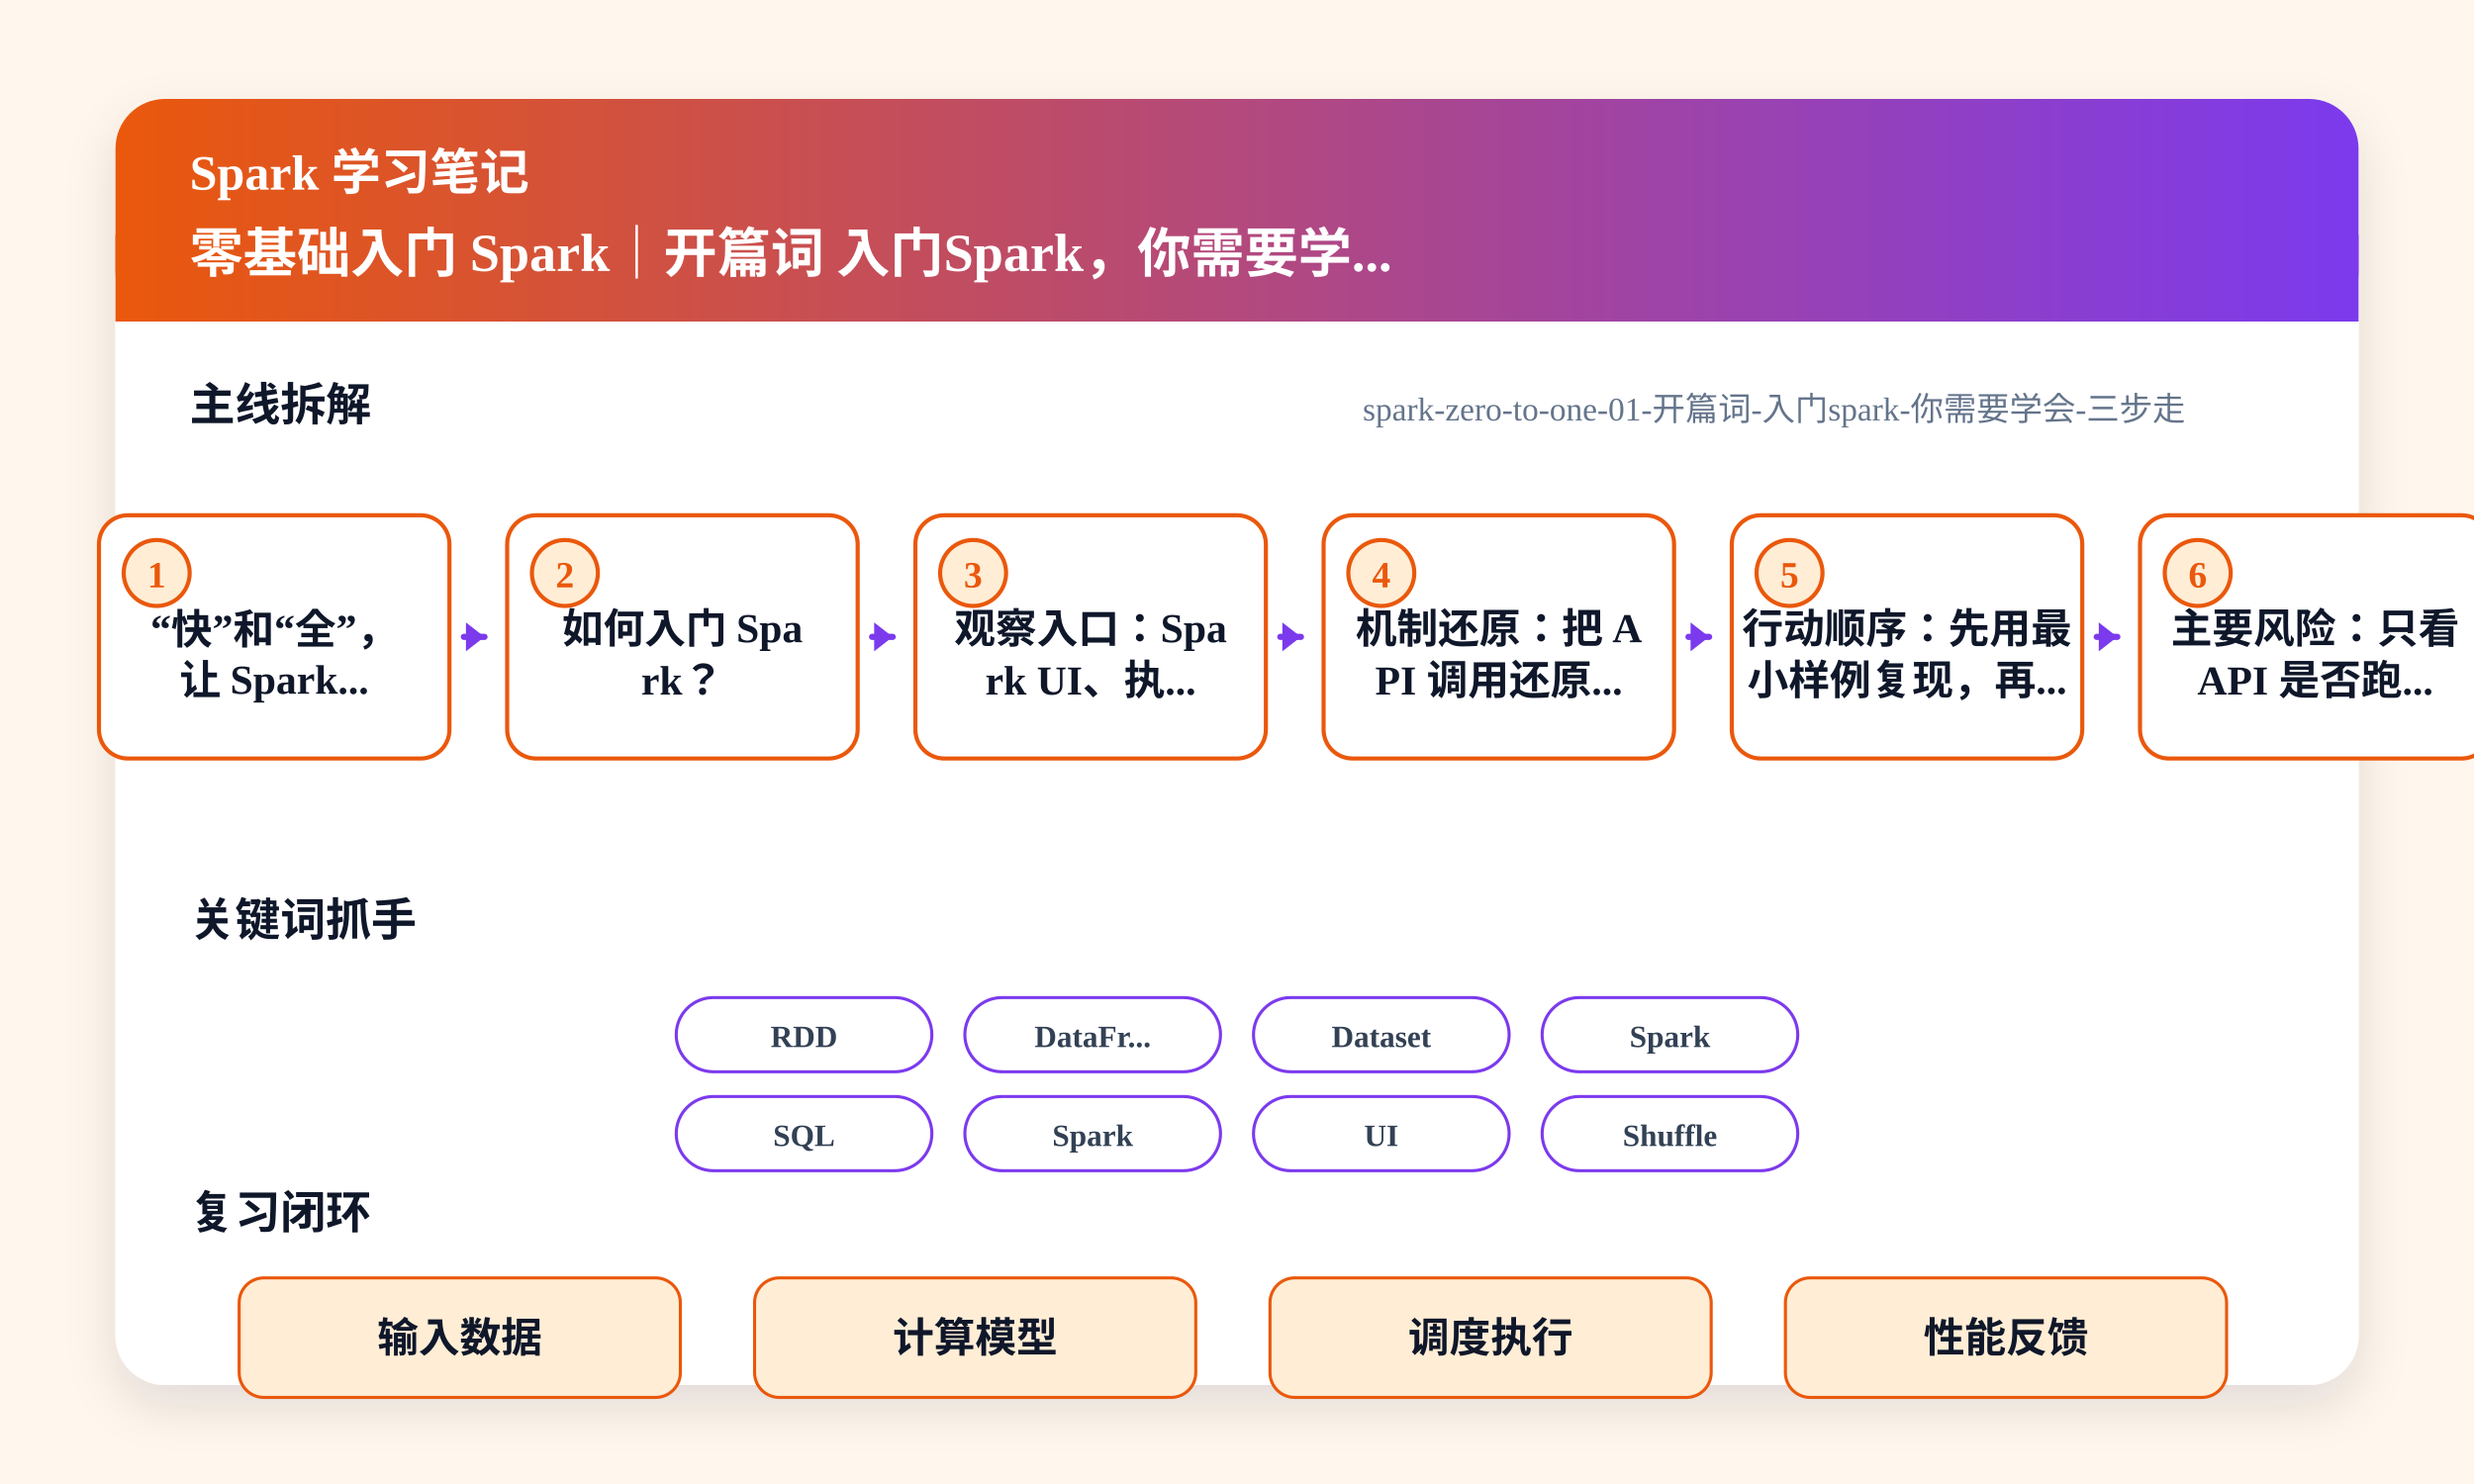
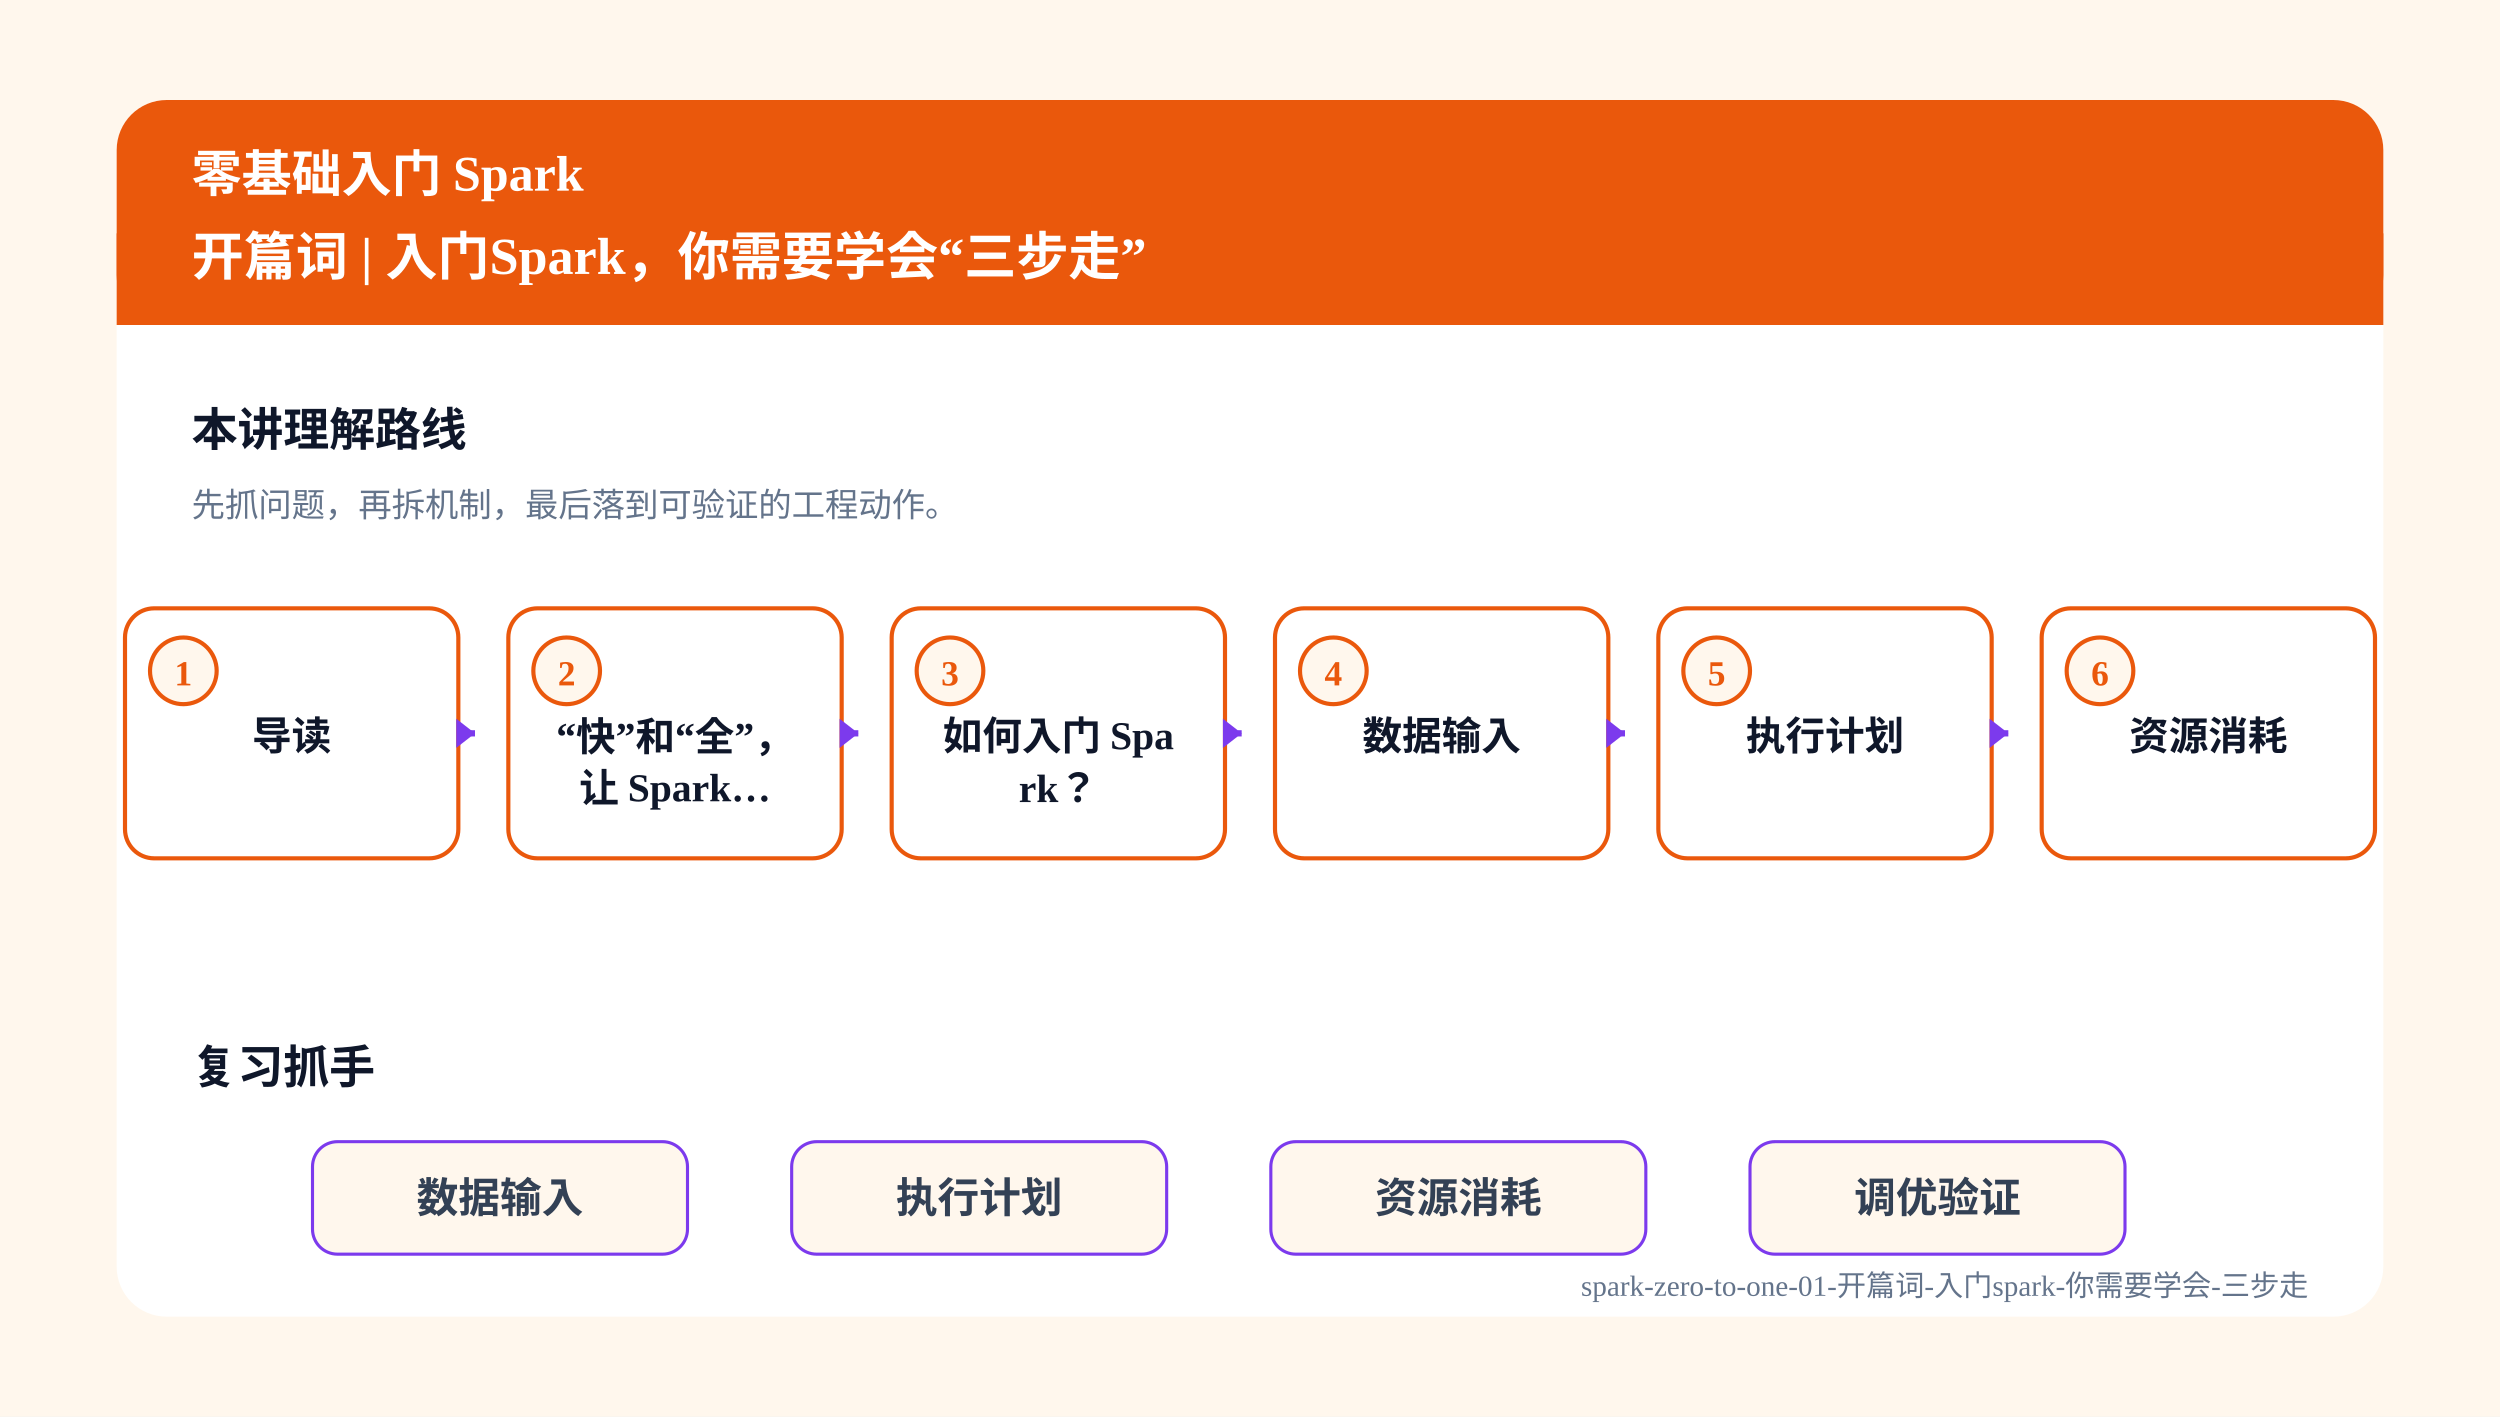
- <svg xmlns="http://www.w3.org/2000/svg" width="1200" height="720" viewBox="0 0 1200 720" role="img" aria-labelledby="title desc">
-   <defs>
-     <linearGradient id="header" x1="0" y1="0" x2="1" y2="0">
-       <stop offset="0%" stop-color="#ea580c" />
-       <stop offset="100%" stop-color="#7c3aed" />
-     </linearGradient>
-     <filter id="shadow" x="-20%" y="-20%" width="140%" height="140%">
-       <feDropShadow dx="0" dy="10" stdDeviation="12" flood-color="#0f172a" flood-opacity="0.12" />
-     </filter>
-   </defs>
-   <rect width="1200" height="720" rx="0" fill="#fff7ed" />
-   <rect x="56" y="48" width="1088" height="624" rx="24" fill="#ffffff" filter="url(#shadow)" />
-   <rect x="56" y="48" width="1088" height="108" rx="24" fill="url(#header)" />
-   <rect x="56" y="114" width="1088" height="42" fill="url(#header)" />
-   <text x="92" y="92" font-size="24" font-weight="800" fill="#ffffff">Spark 学习笔记</text>
-   <text x="92" y="132" text-anchor="start" font-size="26" font-weight="750" fill="#ffffff">零基础入门 Spark｜开篇词  入门Spark，你需要学...</text>
-   <text x="92" y="204" font-size="22" font-weight="700" fill="#0f172a">主线拆解</text>
-   <text x="1060" y="204" text-anchor="end" font-size="16" fill="#64748b">spark-zero-to-one-01-开篇词-入门spark-你需要学会-三步走</text>
-   <rect x="48" y="250" width="170" height="118" rx="14" fill="#ffffff" stroke="#ea580c" stroke-width="2" />
-   <circle cx="76" cy="278" r="16" fill="#ffedd5" stroke="#ea580c" stroke-width="2" />
-   <text x="76" y="285" text-anchor="middle" font-size="18" font-weight="700" fill="#ea580c">1</text>
-   <text x="133" y="312" text-anchor="middle" font-size="20" font-weight="650" fill="#0f172a">“快”和“全”，</text>
-   <text x="133" y="337" text-anchor="middle" font-size="20" font-weight="650" fill="#0f172a">让 Spark...</text>
-   <path d="M 225 309 H 235" stroke="#7c3aed" stroke-width="3" stroke-linecap="round" />
-   <path d="M 235 309 l -9 -7 v 14 z" fill="#7c3aed" />
-   <rect x="246" y="250" width="170" height="118" rx="14" fill="#ffffff" stroke="#ea580c" stroke-width="2" />
-   <circle cx="274" cy="278" r="16" fill="#ffedd5" stroke="#ea580c" stroke-width="2" />
-   <text x="274" y="285" text-anchor="middle" font-size="18" font-weight="700" fill="#ea580c">2</text>
-   <text x="331" y="312" text-anchor="middle" font-size="20" font-weight="650" fill="#0f172a">如何入门 Spa</text>
-   <text x="331" y="337" text-anchor="middle" font-size="20" font-weight="650" fill="#0f172a">rk？</text>
-   <path d="M 423 309 H 433" stroke="#7c3aed" stroke-width="3" stroke-linecap="round" />
-   <path d="M 433 309 l -9 -7 v 14 z" fill="#7c3aed" />
-   <rect x="444" y="250" width="170" height="118" rx="14" fill="#ffffff" stroke="#ea580c" stroke-width="2" />
-   <circle cx="472" cy="278" r="16" fill="#ffedd5" stroke="#ea580c" stroke-width="2" />
-   <text x="472" y="285" text-anchor="middle" font-size="18" font-weight="700" fill="#ea580c">3</text>
-   <text x="529" y="312" text-anchor="middle" font-size="20" font-weight="650" fill="#0f172a">观察入口：Spa</text>
-   <text x="529" y="337" text-anchor="middle" font-size="20" font-weight="650" fill="#0f172a">rk UI、执...</text>
-   <path d="M 621 309 H 631" stroke="#7c3aed" stroke-width="3" stroke-linecap="round" />
-   <path d="M 631 309 l -9 -7 v 14 z" fill="#7c3aed" />
-   <rect x="642" y="250" width="170" height="118" rx="14" fill="#ffffff" stroke="#ea580c" stroke-width="2" />
-   <circle cx="670" cy="278" r="16" fill="#ffedd5" stroke="#ea580c" stroke-width="2" />
-   <text x="670" y="285" text-anchor="middle" font-size="18" font-weight="700" fill="#ea580c">4</text>
-   <text x="727" y="312" text-anchor="middle" font-size="20" font-weight="650" fill="#0f172a">机制还原：把 A</text>
-   <text x="727" y="337" text-anchor="middle" font-size="20" font-weight="650" fill="#0f172a">PI 调用还原...</text>
-   <path d="M 819 309 H 829" stroke="#7c3aed" stroke-width="3" stroke-linecap="round" />
-   <path d="M 829 309 l -9 -7 v 14 z" fill="#7c3aed" />
-   <rect x="840" y="250" width="170" height="118" rx="14" fill="#ffffff" stroke="#ea580c" stroke-width="2" />
-   <circle cx="868" cy="278" r="16" fill="#ffedd5" stroke="#ea580c" stroke-width="2" />
-   <text x="868" y="285" text-anchor="middle" font-size="18" font-weight="700" fill="#ea580c">5</text>
-   <text x="925" y="312" text-anchor="middle" font-size="20" font-weight="650" fill="#0f172a">行动顺序：先用最</text>
-   <text x="925" y="337" text-anchor="middle" font-size="20" font-weight="650" fill="#0f172a">小样例复现，再...</text>
-   <path d="M 1017 309 H 1027" stroke="#7c3aed" stroke-width="3" stroke-linecap="round" />
-   <path d="M 1027 309 l -9 -7 v 14 z" fill="#7c3aed" />
-   <rect x="1038" y="250" width="170" height="118" rx="14" fill="#ffffff" stroke="#ea580c" stroke-width="2" />
-   <circle cx="1066" cy="278" r="16" fill="#ffedd5" stroke="#ea580c" stroke-width="2" />
-   <text x="1066" y="285" text-anchor="middle" font-size="18" font-weight="700" fill="#ea580c">6</text>
-   <text x="1123" y="312" text-anchor="middle" font-size="20" font-weight="650" fill="#0f172a">主要风险：只看 </text>
-   <text x="1123" y="337" text-anchor="middle" font-size="20" font-weight="650" fill="#0f172a">API 是否跑...</text>
-   <text x="92" y="454" font-size="22" font-weight="700" fill="#0f172a">关键词抓手</text>
-   <rect x="328" y="484" width="124" height="36" rx="18" fill="#ffffff" stroke="#7c3aed" stroke-width="1.5" />
-   <text x="390" y="508" text-anchor="middle" font-size="15" font-weight="600" fill="#334155">RDD</text>
-   <rect x="468" y="484" width="124" height="36" rx="18" fill="#ffffff" stroke="#7c3aed" stroke-width="1.5" />
-   <text x="530" y="508" text-anchor="middle" font-size="15" font-weight="600" fill="#334155">DataFr...</text>
-   <rect x="608" y="484" width="124" height="36" rx="18" fill="#ffffff" stroke="#7c3aed" stroke-width="1.5" />
-   <text x="670" y="508" text-anchor="middle" font-size="15" font-weight="600" fill="#334155">Dataset</text>
-   <rect x="748" y="484" width="124" height="36" rx="18" fill="#ffffff" stroke="#7c3aed" stroke-width="1.5" />
-   <text x="810" y="508" text-anchor="middle" font-size="15" font-weight="600" fill="#334155">Spark</text>
-   <rect x="328" y="532" width="124" height="36" rx="18" fill="#ffffff" stroke="#7c3aed" stroke-width="1.5" />
-   <text x="390" y="556" text-anchor="middle" font-size="15" font-weight="600" fill="#334155">SQL</text>
-   <rect x="468" y="532" width="124" height="36" rx="18" fill="#ffffff" stroke="#7c3aed" stroke-width="1.5" />
-   <text x="530" y="556" text-anchor="middle" font-size="15" font-weight="600" fill="#334155">Spark</text>
-   <rect x="608" y="532" width="124" height="36" rx="18" fill="#ffffff" stroke="#7c3aed" stroke-width="1.5" />
-   <text x="670" y="556" text-anchor="middle" font-size="15" font-weight="600" fill="#334155">UI</text>
-   <rect x="748" y="532" width="124" height="36" rx="18" fill="#ffffff" stroke="#7c3aed" stroke-width="1.5" />
-   <text x="810" y="556" text-anchor="middle" font-size="15" font-weight="600" fill="#334155">Shuffle</text>
-   <text x="92" y="596" font-size="22" font-weight="700" fill="#0f172a">复习闭环</text>
-   <rect x="116" y="620" width="214" height="58" rx="12" fill="#ffedd5" stroke="#ea580c" stroke-width="1.5" />
-   <text x="223" y="656" text-anchor="middle" font-size="20" font-weight="700" fill="#0f172a">输入数据</text>
-   <rect x="366" y="620" width="214" height="58" rx="12" fill="#ffedd5" stroke="#ea580c" stroke-width="1.5" />
-   <text x="473" y="656" text-anchor="middle" font-size="20" font-weight="700" fill="#0f172a">计算模型</text>
-   <rect x="616" y="620" width="214" height="58" rx="12" fill="#ffedd5" stroke="#ea580c" stroke-width="1.5" />
-   <text x="723" y="656" text-anchor="middle" font-size="20" font-weight="700" fill="#0f172a">调度执行</text>
-   <rect x="866" y="620" width="214" height="58" rx="12" fill="#ffedd5" stroke="#ea580c" stroke-width="1.5" />
-   <text x="973" y="656" text-anchor="middle" font-size="20" font-weight="700" fill="#0f172a">性能反馈</text>
+ <svg xmlns="http://www.w3.org/2000/svg" width="1200" height="680" viewBox="0 0 1200 680" role="img">
+   <rect width="1200" height="680" fill="#fff7ed" />
+   <rect x="56" y="48" width="1088" height="584" rx="24" fill="#ffffff" />
+   <rect x="56" y="48" width="1088" height="108" rx="24" fill="#ea580c" />
+   <rect x="56" y="112" width="1088" height="44" fill="#ea580c" />
+   <text x="92" y="92" font-size="24" font-weight="800" fill="#fff">零基础入门 Spark</text>
+   <text x="92" y="132" text-anchor="start" font-size="25" font-weight="700" fill="#fff">开篇词 | 入门Spark，你需要学会“三步走”</text>
+   <text x="92" y="214" font-size="22" font-weight="800" fill="#0f172a">本讲理解路线</text>
+   <text x="92" y="248" font-size="16" fill="#64748b">先抓问题，再拆机制，最后落到可验证的工程动作。</text>
+   <rect x="60" y="292" width="160" height="120" rx="14" fill="#fff" stroke="#ea580c" stroke-width="2" />
+   <circle cx="88" cy="322" r="16" fill="#fff7ed" stroke="#ea580c" stroke-width="2" />
+   <text x="88" y="329" text-anchor="middle" font-size="17" font-weight="700" fill="#ea580c">1</text>
+   <text x="140" y="360" text-anchor="middle" font-size="19" font-weight="700" fill="#0f172a">导读</text>
+   <path d="M 226 352 H 228" stroke="#7c3aed" stroke-width="3" />
+   <path d="M 228 352 l -9 -7 v14 z" fill="#7c3aed" />
+   <rect x="244" y="292" width="160" height="120" rx="14" fill="#fff" stroke="#ea580c" stroke-width="2" />
+   <circle cx="272" cy="322" r="16" fill="#fff7ed" stroke="#ea580c" stroke-width="2" />
+   <text x="272" y="329" text-anchor="middle" font-size="17" font-weight="700" fill="#ea580c">2</text>
+   <text x="324" y="360" text-anchor="middle" font-size="19" font-weight="700" fill="#0f172a">“快”和“全”，</text>
+   <text x="324" y="385" text-anchor="middle" font-size="19" font-weight="700" fill="#0f172a">让 Spark…</text>
+   <path d="M 410 352 H 412" stroke="#7c3aed" stroke-width="3" />
+   <path d="M 412 352 l -9 -7 v14 z" fill="#7c3aed" />
+   <rect x="428" y="292" width="160" height="120" rx="14" fill="#fff" stroke="#ea580c" stroke-width="2" />
+   <circle cx="456" cy="322" r="16" fill="#fff7ed" stroke="#ea580c" stroke-width="2" />
+   <text x="456" y="329" text-anchor="middle" font-size="17" font-weight="700" fill="#ea580c">3</text>
+   <text x="508" y="360" text-anchor="middle" font-size="19" font-weight="700" fill="#0f172a">如何入门 Spa</text>
+   <text x="508" y="385" text-anchor="middle" font-size="19" font-weight="700" fill="#0f172a">rk？</text>
+   <path d="M 594 352 H 596" stroke="#7c3aed" stroke-width="3" />
+   <path d="M 596 352 l -9 -7 v14 z" fill="#7c3aed" />
+   <rect x="612" y="292" width="160" height="120" rx="14" fill="#fff" stroke="#ea580c" stroke-width="2" />
+   <circle cx="640" cy="322" r="16" fill="#fff7ed" stroke="#ea580c" stroke-width="2" />
+   <text x="640" y="329" text-anchor="middle" font-size="17" font-weight="700" fill="#ea580c">4</text>
+   <text x="692" y="360" text-anchor="middle" font-size="19" font-weight="700" fill="#0f172a">数据输入</text>
+   <path d="M 778 352 H 780" stroke="#7c3aed" stroke-width="3" />
+   <path d="M 780 352 l -9 -7 v14 z" fill="#7c3aed" />
+   <rect x="796" y="292" width="160" height="120" rx="14" fill="#fff" stroke="#ea580c" stroke-width="2" />
+   <circle cx="824" cy="322" r="16" fill="#fff7ed" stroke="#ea580c" stroke-width="2" />
+   <text x="824" y="329" text-anchor="middle" font-size="17" font-weight="700" fill="#ea580c">5</text>
+   <text x="876" y="360" text-anchor="middle" font-size="19" font-weight="700" fill="#0f172a">执行计划</text>
+   <path d="M 962 352 H 964" stroke="#7c3aed" stroke-width="3" />
+   <path d="M 964 352 l -9 -7 v14 z" fill="#7c3aed" />
+   <rect x="980" y="292" width="160" height="120" rx="14" fill="#fff" stroke="#ea580c" stroke-width="2" />
+   <circle cx="1008" cy="322" r="16" fill="#fff7ed" stroke="#ea580c" stroke-width="2" />
+   <text x="1008" y="329" text-anchor="middle" font-size="17" font-weight="700" fill="#ea580c">6</text>
+   <text x="1060" y="360" text-anchor="middle" font-size="19" font-weight="700" fill="#0f172a">资源消耗</text>
+   <text x="92" y="520" font-size="22" font-weight="800" fill="#0f172a">复习抓手</text>
+   <rect x="150" y="548" width="180" height="54" rx="12" fill="#fff7ed" stroke="#7c3aed" stroke-width="1.5" />
+   <text x="240" y="582" text-anchor="middle" font-size="20" font-weight="700" fill="#334155">数据输入</text>
+   <rect x="380" y="548" width="180" height="54" rx="12" fill="#fff7ed" stroke="#7c3aed" stroke-width="1.5" />
+   <text x="470" y="582" text-anchor="middle" font-size="20" font-weight="700" fill="#334155">执行计划</text>
+   <rect x="610" y="548" width="180" height="54" rx="12" fill="#fff7ed" stroke="#7c3aed" stroke-width="1.5" />
+   <text x="700" y="582" text-anchor="middle" font-size="20" font-weight="700" fill="#334155">资源消耗</text>
+   <rect x="840" y="548" width="180" height="54" rx="12" fill="#fff7ed" stroke="#7c3aed" stroke-width="1.5" />
+   <text x="930" y="582" text-anchor="middle" font-size="20" font-weight="700" fill="#334155">调优验证</text>
+   <text x="1108" y="622" text-anchor="end" font-size="14" fill="#64748b">spark-zero-to-one-01-开篇词-入门spark-你需要学会-三步走</text>
</svg>
